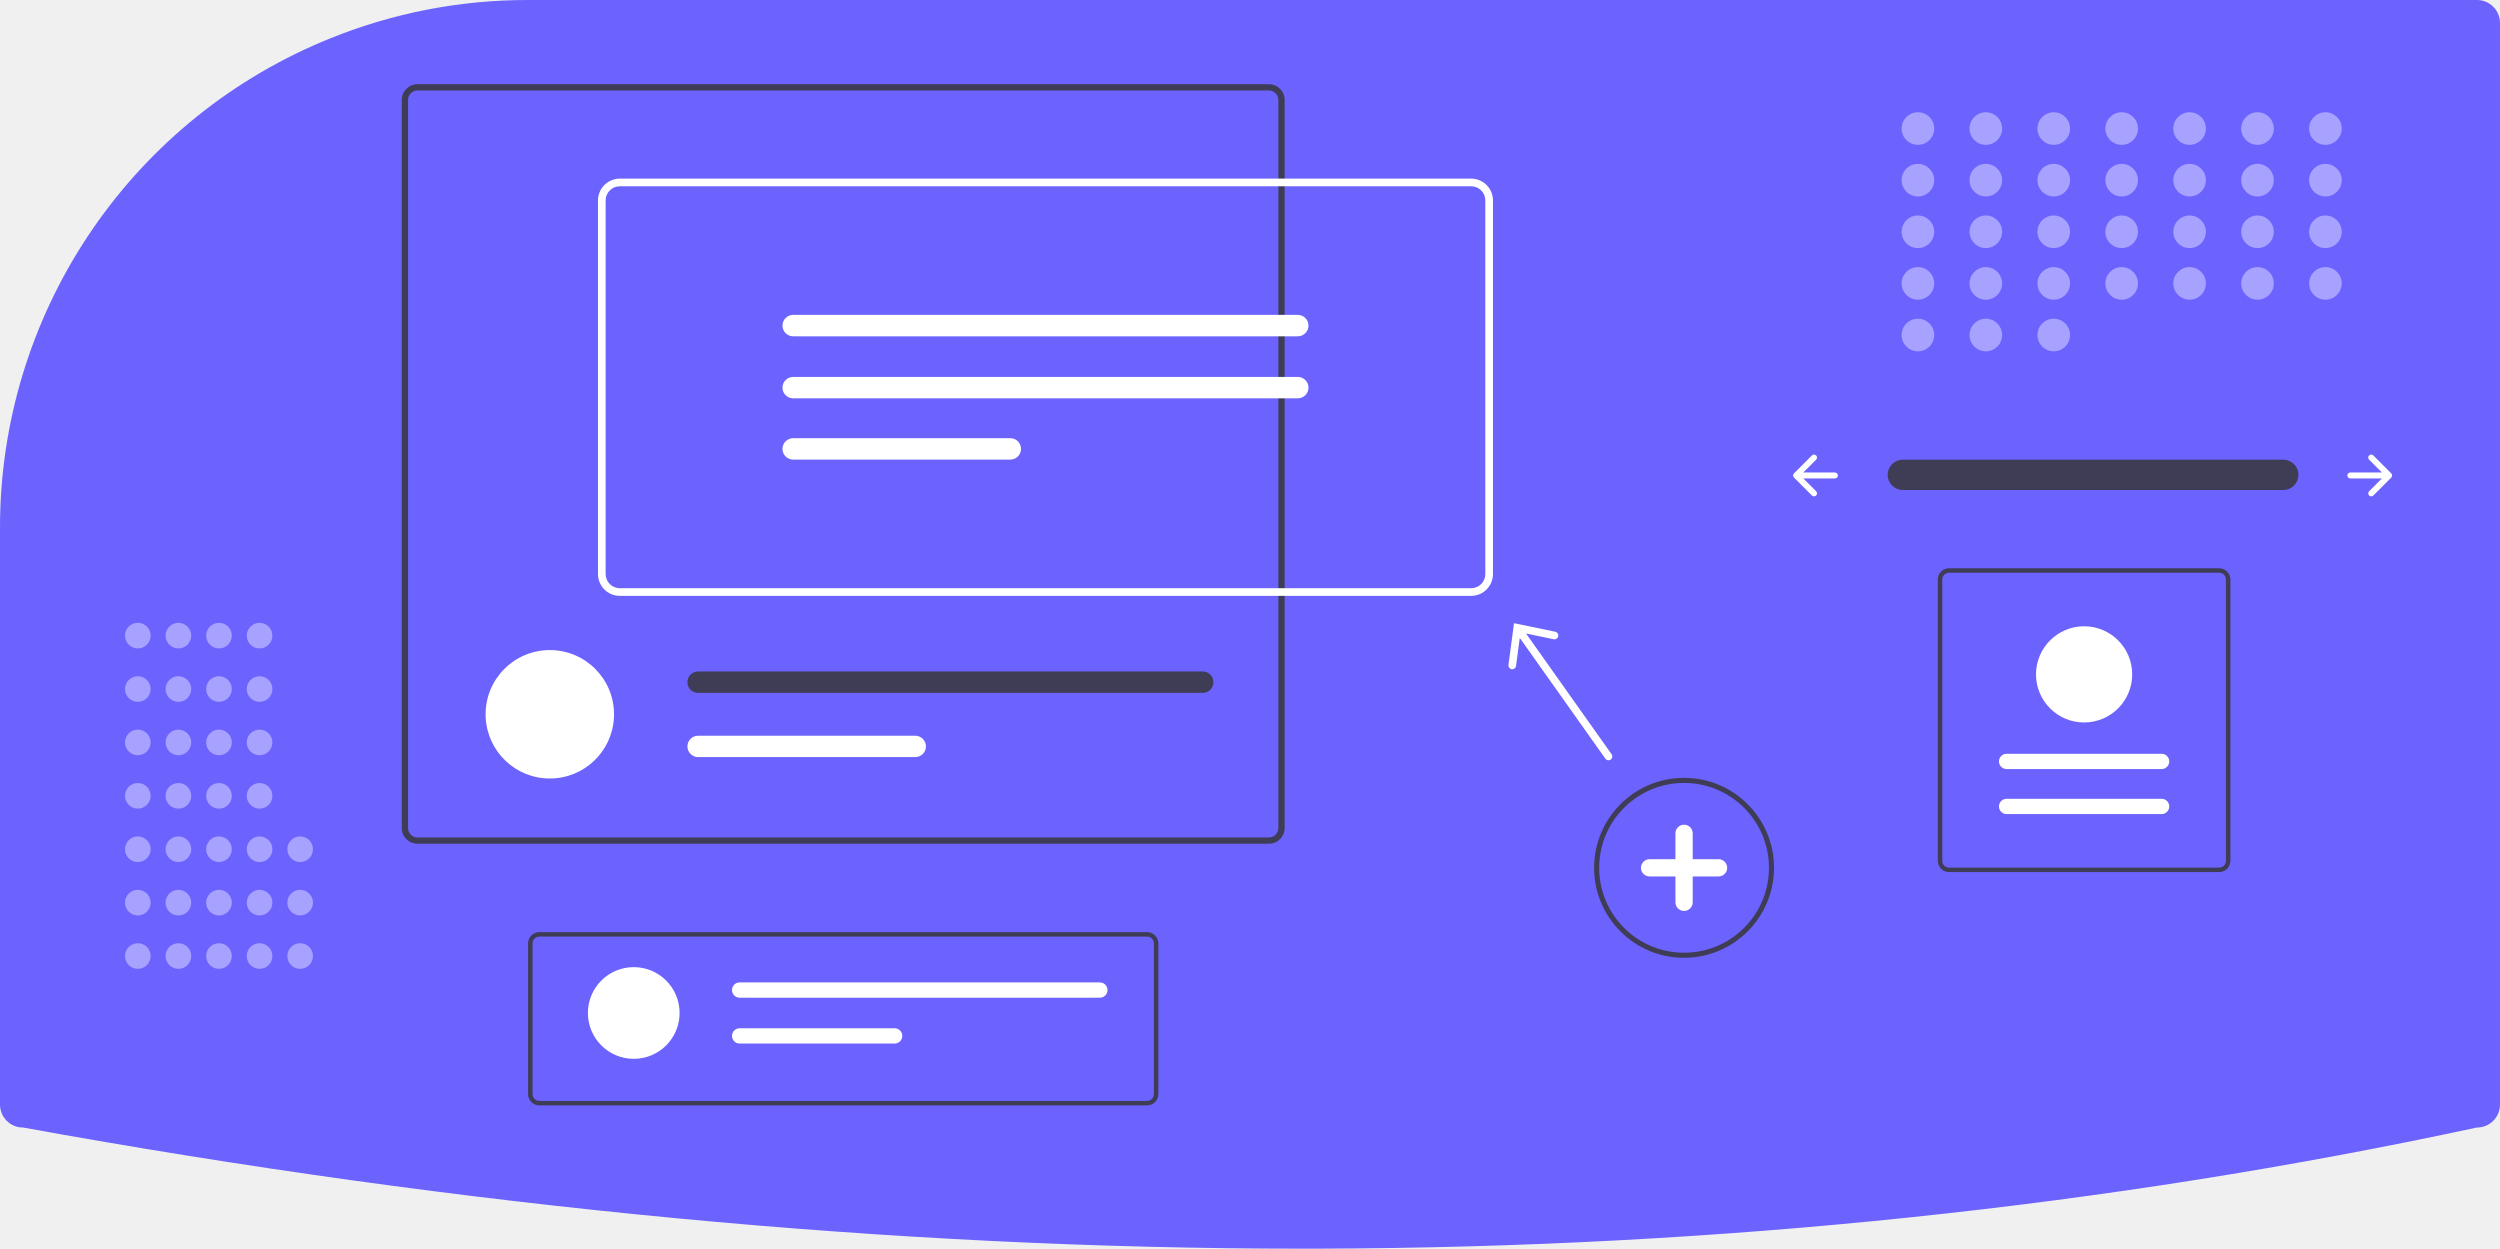
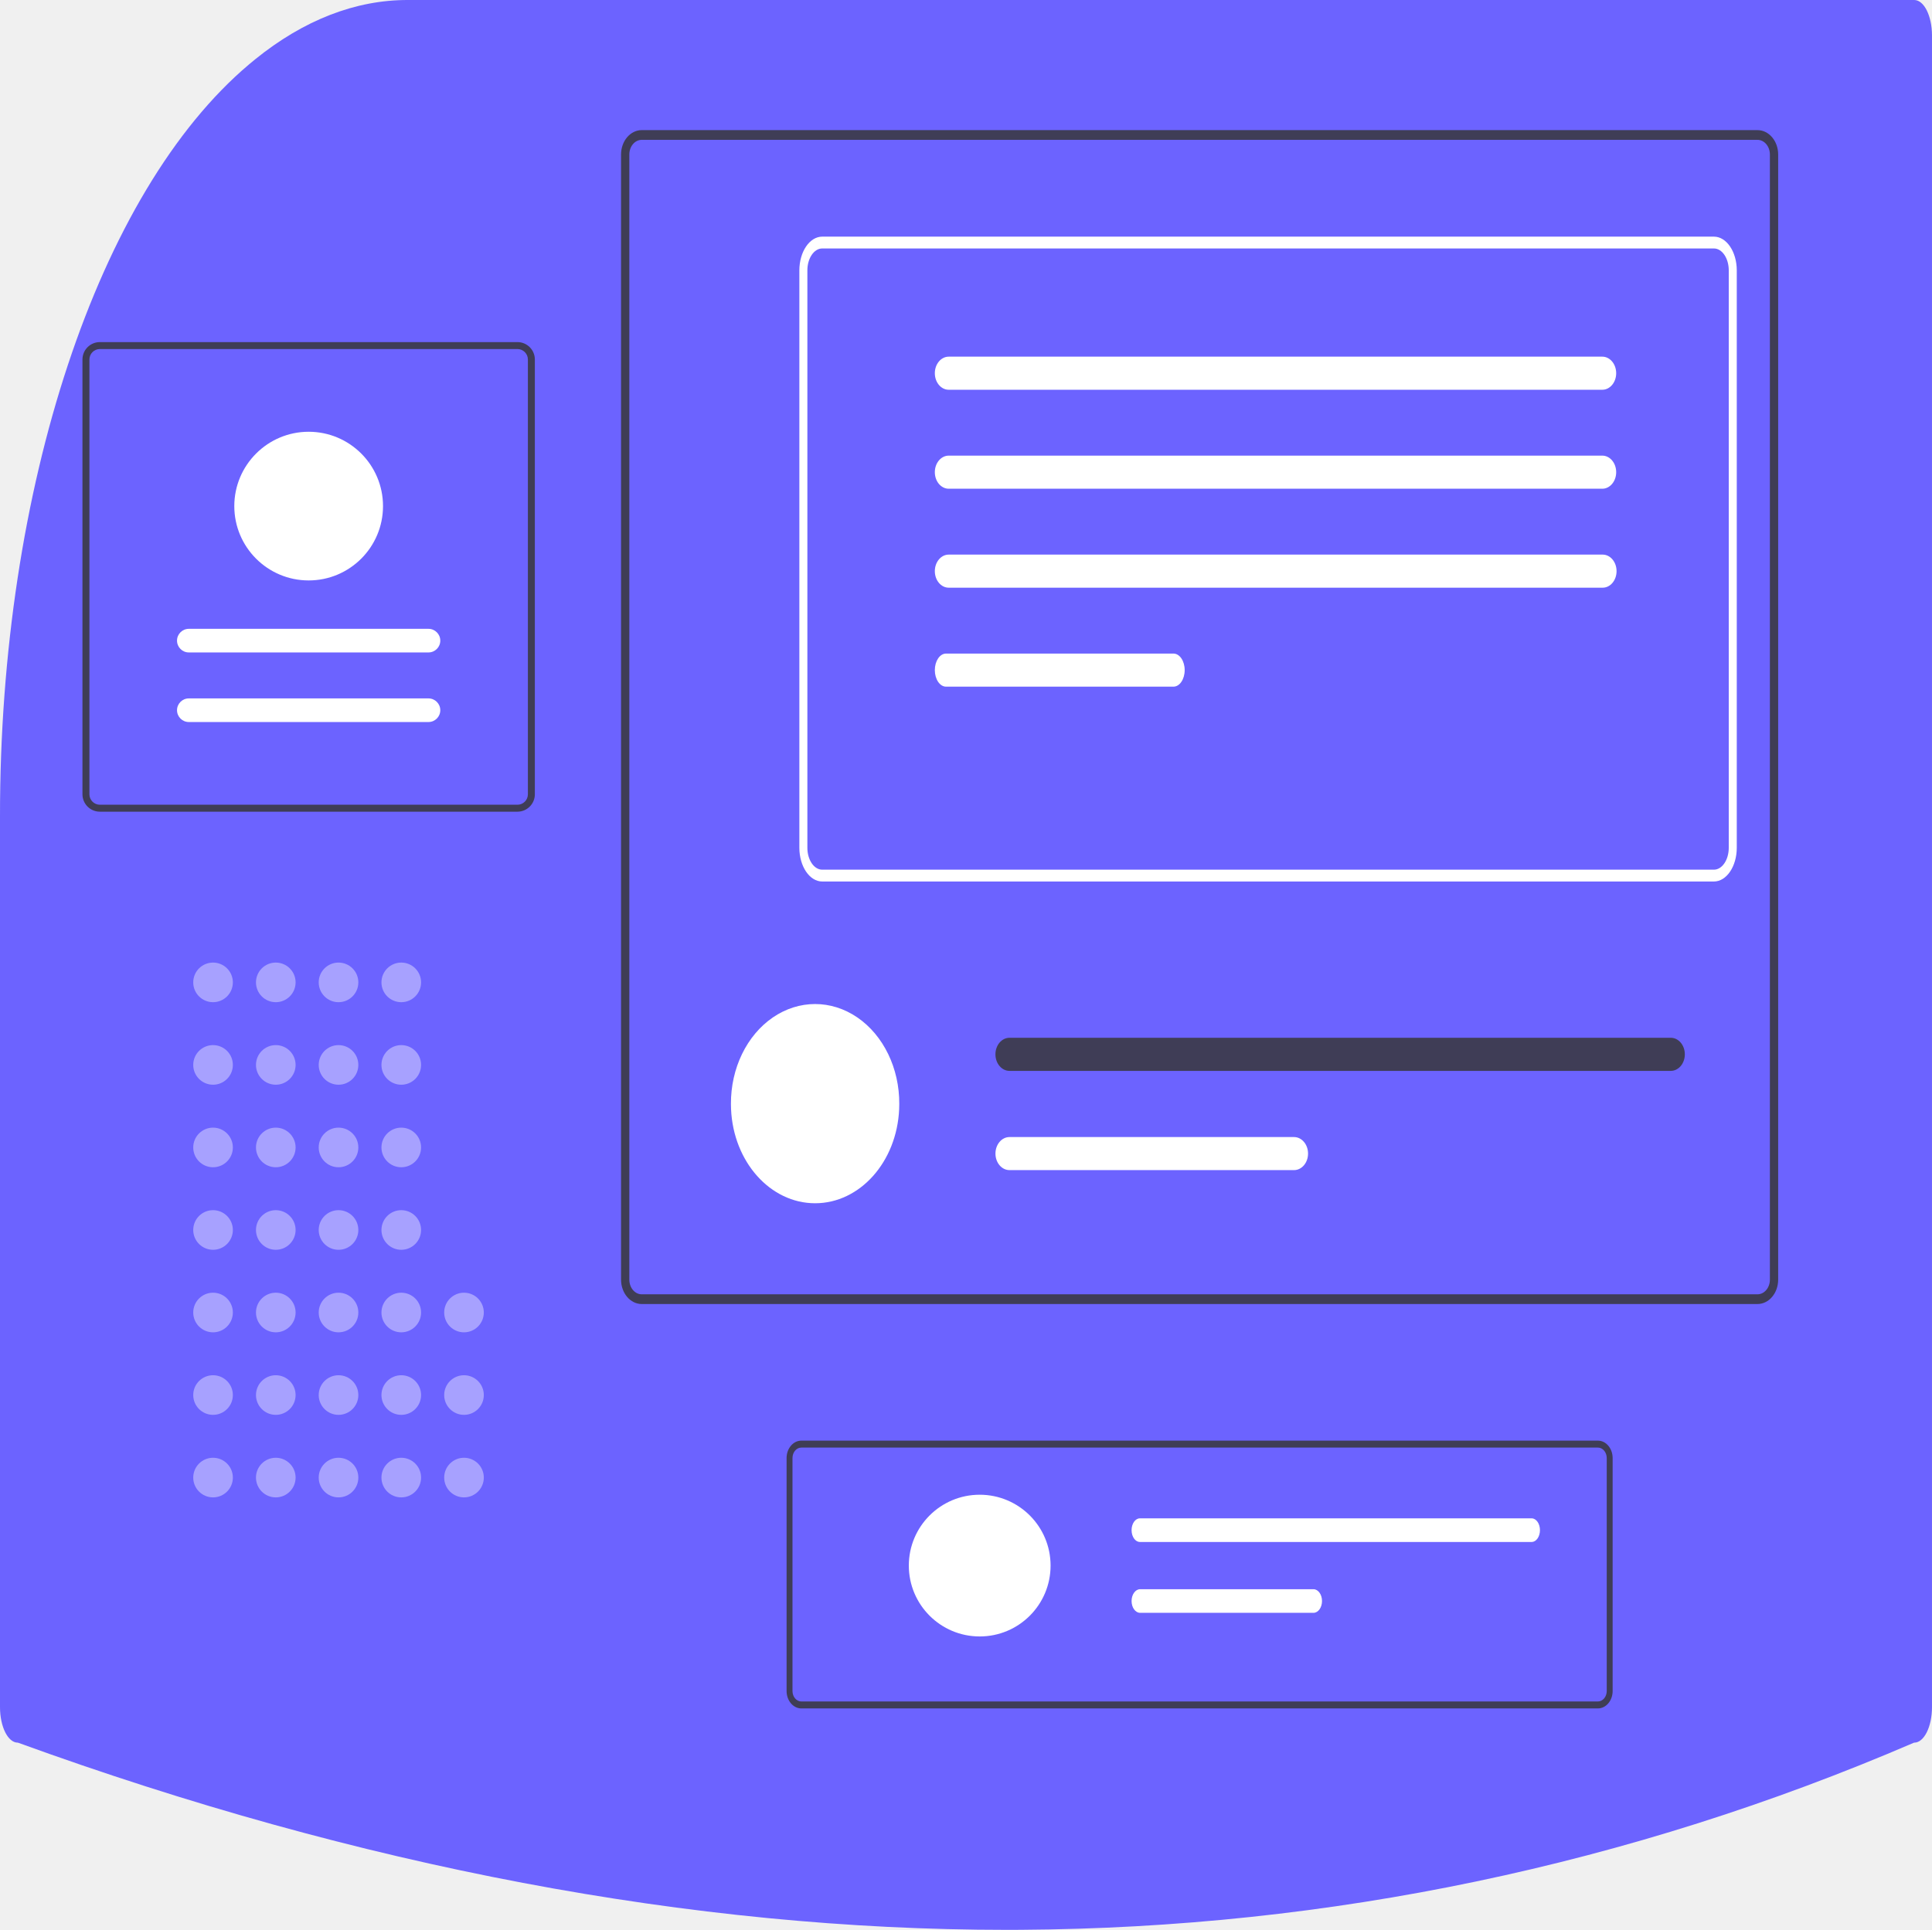
- <svg xmlns="http://www.w3.org/2000/svg" id="aab721b6-4aa1-4d02-a3e3-167256aa258c" data-name="Layer 1" width="980" height="489.48" viewBox="0 0 980 489.48">
-   <path d="M317.06,205.26a205.979,205.979,0,0,0-77.685,15.067c-.994.407-1.991.816-2.988,1.235A206.781,206.781,0,0,0,110,412.32v225.94a9.01,9.01,0,0,0,9,9l.179.016c173.467,31.502,342.106,47.465,501.372,47.465q3.582,0,7.156-.011c156.555-.477,308.994-16.439,453.083-47.447l.21-.022a9.01,9.01,0,0,0,9-9v-424a9.01,9.01,0,0,0-9-9Z" transform="translate(-110 -205.2598)" fill="#6c63ff" />
-   <path id="f4300551-56ef-4356-8f30-d0080b223343" data-name="Path 40" d="M855.799,385.452a5.947,5.947,0,0,0,0,11.892H1004.885a5.947,5.947,0,1,0,.195-11.892q-.098-.002-.195,0Z" transform="translate(-110 -205.2598)" fill="#3f3d56" />
-   <path d="M1038.694,383.797a1.17,1.17,0,0,0,0,1.655l5.023,5.023H1031.331a1.17,1.17,0,1,0,0,2.34H1043.717l-5.023,5.023a1.17,1.17,0,1,0,1.655,1.655l7.02-7.02a1.17,1.17,0,0,0,0-1.655l-7.02-7.02A1.17,1.17,0,0,0,1038.694,383.797Z" transform="translate(-110 -205.2598)" fill="#fff" />
-   <path d="M821.927,383.797a1.17,1.17,0,0,1,0,1.655l-5.023,5.023h12.386a1.17,1.17,0,1,1,0,2.34H816.905l5.023,5.023a1.17,1.17,0,0,1-1.655,1.655l-7.02-7.02a1.17,1.17,0,0,1,0-1.655l7.02-7.02A1.17,1.17,0,0,1,821.927,383.797Z" transform="translate(-110 -205.2598)" fill="#fff" />
-   <g opacity="0.4">
-     <circle cx="751.82" cy="50.39" r="6.39" fill="#fff" />
-     <circle cx="778.445" cy="50.39" r="6.39" fill="#fff" />
-     <circle cx="805.069" cy="50.39" r="6.39" fill="#fff" />
-     <circle cx="831.694" cy="50.39" r="6.39" fill="#fff" />
-     <circle cx="858.318" cy="50.39" r="6.39" fill="#fff" />
-     <circle cx="884.943" cy="50.39" r="6.39" fill="#fff" />
-     <circle cx="911.567" cy="50.39" r="6.39" fill="#fff" />
-     <circle cx="751.82" cy="70.625" r="6.39" fill="#fff" />
-     <circle cx="778.445" cy="70.625" r="6.39" fill="#fff" />
-     <circle cx="805.069" cy="70.625" r="6.39" fill="#fff" />
-     <circle cx="831.694" cy="70.625" r="6.39" fill="#fff" />
-     <circle cx="858.318" cy="70.625" r="6.39" fill="#fff" />
-     <circle cx="884.943" cy="70.625" r="6.39" fill="#fff" />
-     <circle cx="911.567" cy="70.625" r="6.39" fill="#fff" />
-     <circle cx="751.82" cy="90.859" r="6.39" fill="#fff" />
-     <circle cx="778.445" cy="90.859" r="6.39" fill="#fff" />
-     <circle cx="805.069" cy="90.859" r="6.39" fill="#fff" />
-     <circle cx="831.694" cy="90.859" r="6.39" fill="#fff" />
-     <circle cx="858.318" cy="90.859" r="6.39" fill="#fff" />
-     <circle cx="884.943" cy="90.859" r="6.39" fill="#fff" />
-     <circle cx="911.567" cy="90.859" r="6.39" fill="#fff" />
-     <circle cx="751.82" cy="111.094" r="6.39" fill="#fff" />
-     <circle cx="778.445" cy="111.094" r="6.39" fill="#fff" />
-     <circle cx="751.82" cy="131.329" r="6.39" fill="#fff" />
-     <circle cx="778.445" cy="131.329" r="6.39" fill="#fff" />
-     <circle cx="805.069" cy="131.329" r="6.39" fill="#fff" />
-     <circle cx="805.069" cy="111.094" r="6.39" fill="#fff" />
-     <circle cx="831.694" cy="111.094" r="6.39" fill="#fff" />
-     <circle cx="858.318" cy="111.094" r="6.39" fill="#fff" />
-     <circle cx="884.943" cy="111.094" r="6.39" fill="#fff" />
-     <circle cx="911.567" cy="111.094" r="6.39" fill="#fff" />
+ <svg xmlns="http://www.w3.org/2000/svg" id="aab721b6-4aa1-4d02-a3e3-167256aa258c" data-name="Layer 1" width="489.91" height="489.481" viewBox="0 0 489.91 489.481" version="1.1">
+   <defs id="defs185" />
+   <g id="layer1" style="display:inline" transform="translate(1.4567828e-4,3.0402352e-4)">
+     <path d="M 103.511,0 A 102.971,205.979 0 0 0 64.676,15.067 c -0.497,0.407 -0.995,0.816 -1.494,1.235 A 103.371,206.781 0 0 0 -7.2852168e-5,207.06 v 225.94 a 4.504,9.01 0 0 0 4.499,9 l 0.089,0.016 C 91.306,473.518 175.61,489.481 255.228,489.481 q 1.79,0 3.577,-0.011 c 78.263,-0.477 154.469,-16.439 226.5,-47.447 l 0.105,-0.022 a 4.504,9.01 0 0 0 4.499,-9 v -424 a 4.504,9.01 0 0 0 -4.499,-9 z" fill="#6c63ff" id="path9" style="stroke-width:0.707" />
  </g>
-   <path d="M770.157,580.719a35.272,35.272,0,1,1,35.272-35.272A35.313,35.313,0,0,1,770.157,580.719Zm0-68.545a33.272,33.272,0,1,0,33.272,33.272A33.31,33.31,0,0,0,770.157,512.174Z" transform="translate(-110 -205.2598)" fill="#3f3d56" />
-   <path d="M783.681,542.065H773.538V531.923a3.381,3.381,0,0,0-6.762,0v10.142H756.634a3.381,3.381,0,0,0,0,6.762h10.142v10.142a3.381,3.381,0,0,0,6.762,0V548.827h10.142a3.381,3.381,0,1,0,0-6.762Z" transform="translate(-110 -205.2598)" fill="#fff" />
-   <g opacity="0.4">
-     <circle cx="54.024" cy="374.766" r="5.024" fill="#fff" />
-     <circle cx="54.024" cy="353.833" r="5.024" fill="#fff" />
-     <circle cx="54.024" cy="332.9" r="5.024" fill="#fff" />
-     <circle cx="54.024" cy="311.967" r="5.024" fill="#fff" />
-     <circle cx="54.024" cy="291.034" r="5.024" fill="#fff" />
-     <circle cx="54.024" cy="270.101" r="5.024" fill="#fff" />
-     <circle cx="54.024" cy="249.168" r="5.024" fill="#fff" />
-     <circle cx="69.933" cy="374.766" r="5.024" fill="#fff" />
-     <circle cx="69.933" cy="353.833" r="5.024" fill="#fff" />
-     <circle cx="69.933" cy="332.9" r="5.024" fill="#fff" />
-     <circle cx="69.933" cy="311.967" r="5.024" fill="#fff" />
-     <circle cx="69.933" cy="291.034" r="5.024" fill="#fff" />
-     <circle cx="69.933" cy="270.101" r="5.024" fill="#fff" />
-     <circle cx="69.933" cy="249.168" r="5.024" fill="#fff" />
-     <circle cx="85.842" cy="374.766" r="5.024" fill="#fff" />
-     <circle cx="85.842" cy="353.833" r="5.024" fill="#fff" />
-     <circle cx="85.842" cy="332.9" r="5.024" fill="#fff" />
-     <circle cx="85.842" cy="311.967" r="5.024" fill="#fff" />
-     <circle cx="85.842" cy="291.034" r="5.024" fill="#fff" />
-     <circle cx="85.842" cy="270.101" r="5.024" fill="#fff" />
-     <circle cx="85.842" cy="249.168" r="5.024" fill="#fff" />
-     <circle cx="101.751" cy="374.766" r="5.024" fill="#fff" />
-     <circle cx="101.751" cy="353.833" r="5.024" fill="#fff" />
-     <circle cx="117.66" cy="374.766" r="5.024" fill="#fff" />
-     <circle cx="117.66" cy="353.833" r="5.024" fill="#fff" />
-     <circle cx="117.66" cy="332.9" r="5.024" fill="#fff" />
-     <circle cx="101.751" cy="332.9" r="5.024" fill="#fff" />
-     <circle cx="101.751" cy="311.967" r="5.024" fill="#fff" />
-     <circle cx="101.751" cy="291.034" r="5.024" fill="#fff" />
-     <circle cx="101.751" cy="270.101" r="5.024" fill="#fff" />
-     <circle cx="101.751" cy="249.168" r="5.024" fill="#fff" />
+   <g id="layer2" transform="translate(1.4567828e-4,3.0402352e-4)">
+     <g opacity="0.4" id="g146">
+       <circle cx="54.024" cy="374.766" r="5.024" fill="#ffffff" id="circle84" />
+       <circle cx="54.024" cy="353.833" r="5.024" fill="#ffffff" id="circle86" />
+       <circle cx="54.024" cy="332.9" r="5.024" fill="#ffffff" id="circle88" />
+       <circle cx="54.024" cy="311.967" r="5.024" fill="#ffffff" id="circle90" />
+       <circle cx="54.024" cy="291.034" r="5.024" fill="#ffffff" id="circle92" />
+       <circle cx="54.024" cy="270.101" r="5.024" fill="#ffffff" id="circle94" />
+       <circle cx="54.024" cy="249.168" r="5.024" fill="#ffffff" id="circle96" />
+       <circle cx="69.933" cy="374.766" r="5.024" fill="#ffffff" id="circle98" />
+       <circle cx="69.933" cy="353.833" r="5.024" fill="#ffffff" id="circle100" />
+       <circle cx="69.933" cy="332.9" r="5.024" fill="#ffffff" id="circle102" />
+       <circle cx="69.933" cy="311.967" r="5.024" fill="#ffffff" id="circle104" />
+       <circle cx="69.933" cy="291.034" r="5.024" fill="#ffffff" id="circle106" />
+       <circle cx="69.933" cy="270.101" r="5.024" fill="#ffffff" id="circle108" />
+       <circle cx="69.933" cy="249.168" r="5.024" fill="#ffffff" id="circle110" />
+       <circle cx="85.842" cy="374.766" r="5.024" fill="#ffffff" id="circle112" />
+       <circle cx="85.842" cy="353.833" r="5.024" fill="#ffffff" id="circle114" />
+       <circle cx="85.842" cy="332.9" r="5.024" fill="#ffffff" id="circle116" />
+       <circle cx="85.842" cy="311.967" r="5.024" fill="#ffffff" id="circle118" />
+       <circle cx="85.842" cy="291.034" r="5.024" fill="#ffffff" id="circle120" />
+       <circle cx="85.842" cy="270.101" r="5.024" fill="#ffffff" id="circle122" />
+       <circle cx="85.842" cy="249.168" r="5.024" fill="#ffffff" id="circle124" />
+       <circle cx="101.751" cy="374.766" r="5.024" fill="#ffffff" id="circle126" />
+       <circle cx="101.751" cy="353.833" r="5.024" fill="#ffffff" id="circle128" />
+       <circle cx="117.66" cy="374.766" r="5.024" fill="#ffffff" id="circle130" />
+       <circle cx="117.66" cy="353.833" r="5.024" fill="#ffffff" id="circle132" />
+       <circle cx="117.66" cy="332.9" r="5.024" fill="#ffffff" id="circle134" />
+       <circle cx="101.751" cy="332.9" r="5.024" fill="#ffffff" id="circle136" />
+       <circle cx="101.751" cy="311.967" r="5.024" fill="#ffffff" id="circle138" />
+       <circle cx="101.751" cy="291.034" r="5.024" fill="#ffffff" id="circle140" />
+       <circle cx="101.751" cy="270.101" r="5.024" fill="#ffffff" id="circle142" />
+       <circle cx="101.751" cy="249.168" r="5.024" fill="#ffffff" id="circle144" />
+     </g>
+     <path d="M 445.662,33.002 H 162.725 a 5.246,6.189 0 0 0 -5.241,6.182 v 285.383 a 5.246,6.189 0 0 0 5.241,6.182 h 282.937 a 5.247,6.189 0 0 0 5.241,-6.182 V 39.185 a 5.247,6.189 0 0 0 -5.241,-6.182 z m 3.141,291.566 a 3.152,3.718 0 0 1 -3.141,3.716 H 162.725 a 3.146,3.711 0 0 1 -3.141,-3.716 V 39.185 a 3.146,3.711 0 0 1 3.141,-3.716 h 282.937 a 3.152,3.718 0 0 1 3.141,3.716 z" fill="#3f3d56" id="path148" style="stroke-width:0.921" />
+     <path d="m 228.034,280.006 c 0,0.44 -0.01,0.88 -0.029,1.308 a 21.342,25.175 0 0 1 -42.627,0 c -0.02,-0.428 -0.029,-0.868 -0.029,-1.308 a 21.343,25.175 0 1 1 42.685,0 z" fill="#ffffff" id="path150" style="stroke-width:0.921" />
+     <path d="M 423.676,263.219 H 255.977 a 3.558,4.197 0 0 0 0,8.394 h 167.699 a 3.558,4.197 0 0 0 0,-8.394 z" fill="#3f3d56" id="path152" style="stroke-width:0.921" />
+     <path d="m 328.137,288.4 h -72.16 a 3.553,4.191 0 0 0 0,8.382 h 72.16 a 3.553,4.191 0 1 0 0,-8.382 z" fill="#ffffff" id="path154" style="stroke-width:0.921" />
+     <path d="M 434.613,223.581 H 208.491 a 5.799,8.559 0 0 1 -5.792,-8.55 V 68.569 a 5.799,8.559 0 0 1 5.792,-8.549 h 226.122 a 5.799,8.559 0 0 1 5.792,8.549 v 146.462 a 5.799,8.559 0 0 1 -5.792,8.55 z M 208.491,63.02 a 3.764,5.555 0 0 0 -3.76,5.549 v 146.462 a 3.764,5.556 0 0 0 3.76,5.55 h 226.122 a 3.764,5.556 0 0 0 3.76,-5.55 V 68.569 a 3.764,5.555 0 0 0 -3.76,-5.549 z" fill="#ffffff" id="path156" style="stroke-width:0.823" />
+     <path d="m 240.567,115.565 a 3.516,4.196 0 1 0 0,8.392 h 165.744 a 3.516,4.196 0 1 0 0,-8.392 z" fill="#ffffff" id="path158" style="stroke-width:0.915" />
+     <path d="m 240.567,90.463 a 3.516,4.196 0 1 0 0,8.392 h 165.744 a 3.516,4.196 0 1 0 0,-8.392 z" fill="#ffffff" id="path158-6" style="stroke-width:0.915" />
+     <path d="m 240.569,140.668 a 3.518,4.196 0 0 0 0,8.392 h 165.834 a 3.518,4.196 0 0 0 0,-8.392 z" fill="#ffffff" id="path160" style="stroke-width:0.916" />
+     <path d="m 239.894,165.77 a 2.843,4.196 0 0 0 0,8.392 h 57.67 a 2.843,4.196 0 0 0 0,-8.392 z" fill="#ffffff" id="path162" style="stroke-width:0.823" />
+     <path d="M 405.187,433.321 H 203.2 a 3.745,4.417 0 0 1 -3.74,-4.412 V 369.807 a 3.745,4.417 0 0 1 3.74,-4.412 h 201.987 a 3.745,4.417 0 0 1 3.74,4.412 v 59.101 a 3.745,4.417 0 0 1 -3.74,4.412 z M 203.2,367.16 a 2.247,2.65 0 0 0 -2.244,2.647 v 59.101 a 2.247,2.65 0 0 0 2.244,2.647 h 201.987 a 2.247,2.65 0 0 0 2.244,-2.647 V 369.807 a 2.247,2.65 0 0 0 -2.244,-2.647 z" fill="#3f3d56" id="path166" style="stroke-width:0.921" />
+     <circle cx="248.429" cy="397.09" r="17.973" fill="#ffffff" id="circle168" />
+     <path d="m 289.048,385.108 a 2.107,2.995 0 1 0 0,5.991 h 99.342 a 2.107,2.995 0 1 0 0,-5.991 z" fill="#ffffff" id="path170" style="stroke-width:0.839" />
+     <path d="m 289.108,403.081 a 2.167,2.995 0 1 0 0,5.991 h 43.956 a 2.167,2.995 0 1 0 0,-5.991 z" fill="#ffffff" id="path172" style="stroke-width:0.851" />
+     <path d="M 25.321,86.767 H 131.213 a 4.417,4.417 0 0 1 4.412,4.412 V 201.462 a 4.417,4.417 0 0 1 -4.412,4.412 H 25.321 a 4.417,4.417 0 0 1 -4.412,-4.412 V 91.179 a 4.417,4.417 0 0 1 4.412,-4.412 z M 131.213,204.109 a 2.65,2.65 0 0 0 2.647,-2.647 V 91.179 a 2.65,2.65 0 0 0 -2.647,-2.647 H 25.321 a 2.65,2.65 0 0 0 -2.647,2.647 V 201.462 a 2.65,2.65 0 0 0 2.647,2.647 z" fill="#3f3d56" id="path174" />
+     <path d="m 108.65,183.132 a 2.995,2.995 0 0 0 0,-5.991 H 47.884 a 2.995,2.995 0 0 0 0,5.991 z" fill="#ffffff" id="path176" />
+     <path d="m 108.65,165.483 a 2.995,2.995 0 1 0 0,-5.991 H 47.884 a 2.995,2.995 0 1 0 0,5.991 z" fill="#ffffff" id="path178" />
+     <path d="m 78.267,109.509 a 18.855,18.855 0 1 1 -18.855,18.855 18.876,18.876 0 0 1 18.855,-18.855 z" fill="#ffffff" id="path180" />
  </g>
-   <path d="M607.408,238.262H273.666a6.189,6.189,0,0,0-6.182,6.182v285.383a6.189,6.189,0,0,0,6.182,6.182H607.408a6.189,6.189,0,0,0,6.182-6.182V244.444A6.189,6.189,0,0,0,607.408,238.262Zm3.705,291.566a3.718,3.718,0,0,1-3.705,3.716H273.666a3.711,3.711,0,0,1-3.705-3.716V244.444a3.711,3.711,0,0,1,3.705-3.716H607.408a3.718,3.718,0,0,1,3.705,3.716Z" transform="translate(-110 -205.2598)" fill="#3f3d56" />
-   <path d="M350.702,485.266c0,.44-.012.88-.035,1.308a25.175,25.175,0,0,1-50.281,0c-.023-.428-.035-.868-.035-1.308a25.175,25.175,0,1,1,50.35,0Z" transform="translate(-110 -205.2598)" fill="#fff" />
-   <path d="M581.475,468.479H383.663a4.197,4.197,0,0,0,0,8.394H581.475a4.197,4.197,0,0,0,0-8.394Z" transform="translate(-110 -205.2598)" fill="#3f3d56" />
-   <path d="M468.78,493.66H383.663a4.191,4.191,0,0,0,0,8.382h85.117a4.191,4.191,0,1,0,0-8.382Z" transform="translate(-110 -205.2598)" fill="#fff" />
-   <path d="M686.698,438.841H352.958a8.559,8.559,0,0,1-8.549-8.55V283.829a8.559,8.559,0,0,1,8.549-8.549H686.698a8.559,8.559,0,0,1,8.549,8.549V430.291A8.559,8.559,0,0,1,686.698,438.841ZM352.958,278.28a5.555,5.555,0,0,0-5.549,5.549V430.291a5.556,5.556,0,0,0,5.549,5.55H686.698a5.556,5.556,0,0,0,5.549-5.55V283.829a5.555,5.555,0,0,0-5.549-5.549Z" transform="translate(-110 -205.2598)" fill="#fff" />
-   <path d="M420.924,328.699a4.196,4.196,0,1,0,0,8.392H618.732a4.196,4.196,0,1,0,0-8.392Z" transform="translate(-110 -205.2598)" fill="#fff" />
-   <path d="M420.924,353.012a4.196,4.196,0,0,0,0,8.392H618.732a4.196,4.196,0,0,0,0-8.392Z" transform="translate(-110 -205.2598)" fill="#fff" />
-   <path d="M420.924,377.03a4.196,4.196,0,0,0,0,8.392h85.117a4.196,4.196,0,0,0,0-8.392Z" transform="translate(-110 -205.2598)" fill="#fff" />
-   <path d="M741.724,500.893l-33.52-47.307,10.851,2.261a1.501,1.501,0,1,0,.612-2.939l-16.171-3.366-2.183,16.371a1.501,1.501,0,1,0,2.976.396l1.463-10.993L739.276,502.627a1.5,1.5,0,1,0,2.447-1.734Z" transform="translate(-110 -205.2598)" fill="#fff" />
-   <path d="M559.666,638.58H321.409a4.417,4.417,0,0,1-4.412-4.412V575.067a4.417,4.417,0,0,1,4.412-4.412h238.257a4.417,4.417,0,0,1,4.412,4.412v59.101A4.417,4.417,0,0,1,559.666,638.58Zm-238.257-66.161a2.65,2.65,0,0,0-2.647,2.647v59.101a2.65,2.65,0,0,0,2.647,2.647h238.257a2.65,2.65,0,0,0,2.647-2.647V575.067a2.65,2.65,0,0,0-2.647-2.647Z" transform="translate(-110 -205.2598)" fill="#3f3d56" />
-   <circle cx="248.429" cy="397.09" r="17.973" fill="#fff" />
-   <path d="M399.938,590.368a2.995,2.995,0,1,0,0,5.991H541.153a2.995,2.995,0,1,0,0-5.991Z" transform="translate(-110 -205.2598)" fill="#fff" />
-   <path d="M399.938,608.341a2.995,2.995,0,1,0,0,5.991H460.703a2.995,2.995,0,1,0,0-5.991Z" transform="translate(-110 -205.2598)" fill="#fff" />
-   <path d="M874.024,428.016H979.917a4.417,4.417,0,0,1,4.412,4.412V542.71a4.417,4.417,0,0,1-4.412,4.412H874.024a4.417,4.417,0,0,1-4.412-4.412V432.428A4.417,4.417,0,0,1,874.024,428.016ZM979.917,545.358a2.65,2.65,0,0,0,2.647-2.647V432.428a2.65,2.65,0,0,0-2.647-2.647H874.024a2.65,2.65,0,0,0-2.647,2.647V542.71a2.65,2.65,0,0,0,2.647,2.647Z" transform="translate(-110 -205.2598)" fill="#3f3d56" />
-   <path d="M957.353,524.38a2.995,2.995,0,0,0,0-5.991H896.588a2.995,2.995,0,0,0,0,5.991Z" transform="translate(-110 -205.2598)" fill="#fff" />
-   <path d="M957.353,506.731a2.995,2.995,0,1,0,0-5.991H896.588a2.995,2.995,0,1,0,0,5.991Z" transform="translate(-110 -205.2598)" fill="#fff" />
-   <path d="M926.97,450.758a18.855,18.855,0,1,1-18.855,18.855A18.876,18.876,0,0,1,926.97,450.758Z" transform="translate(-110 -205.2598)" fill="#fff" />
</svg>
